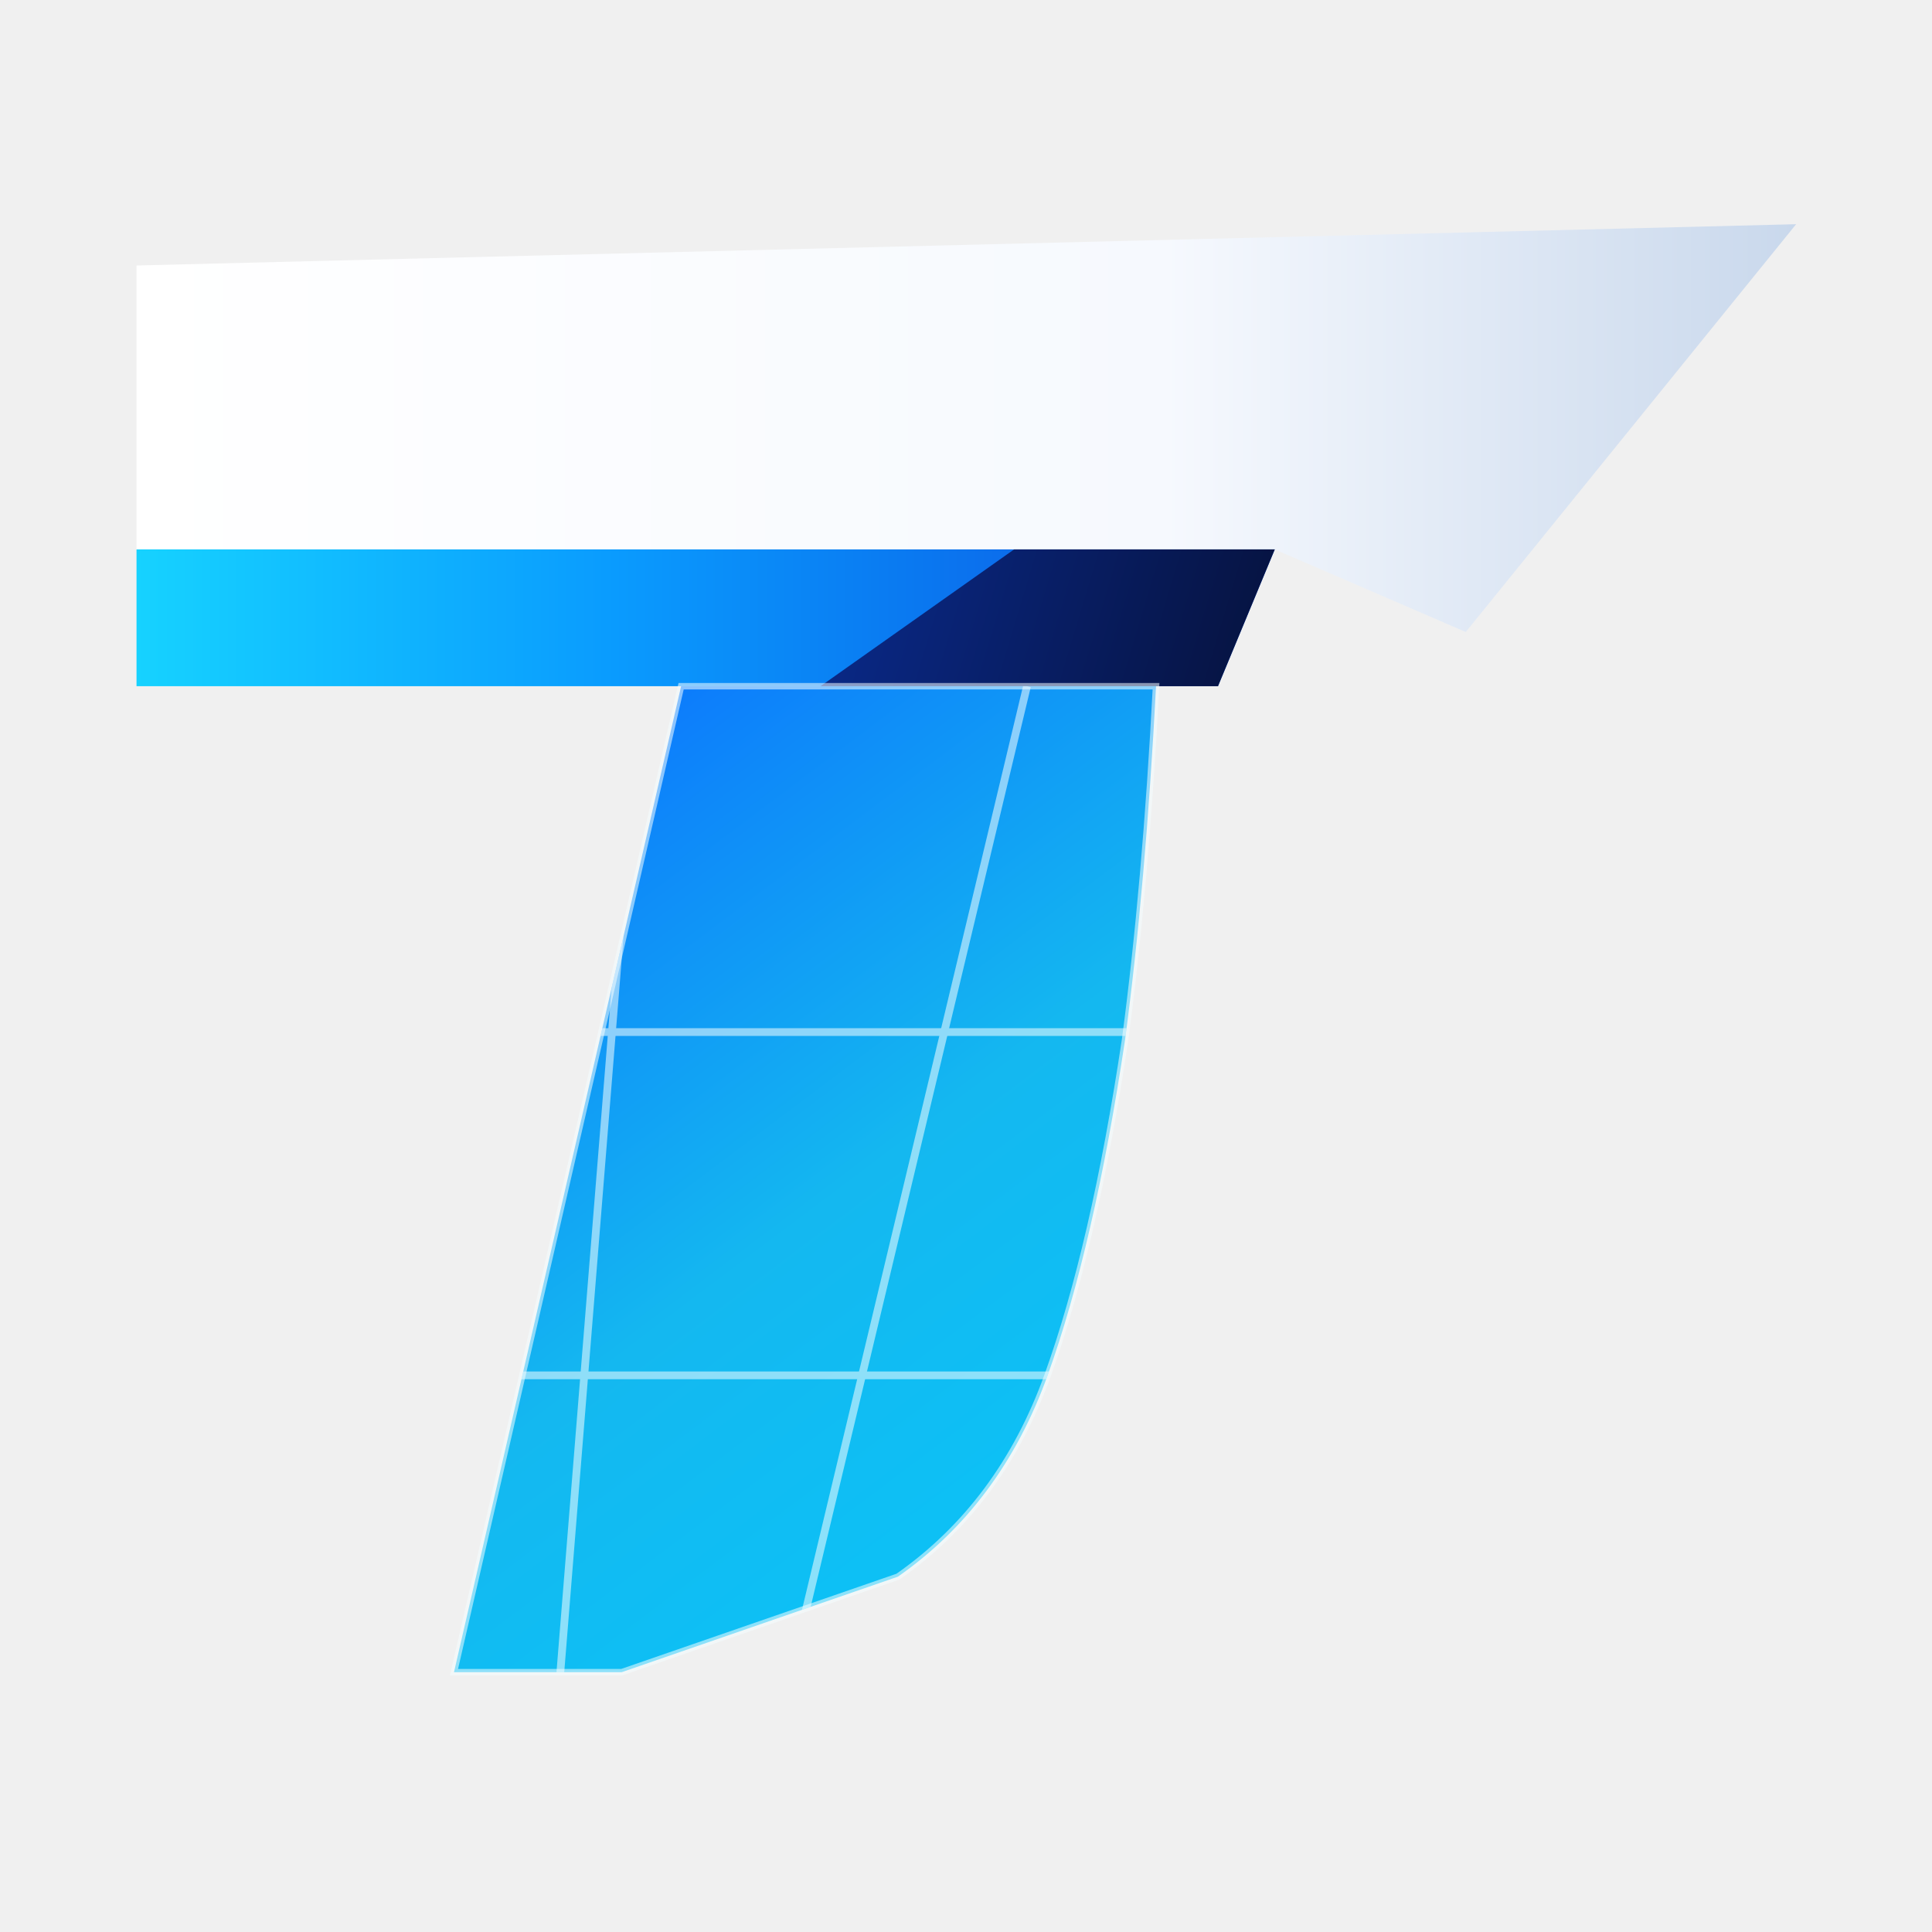
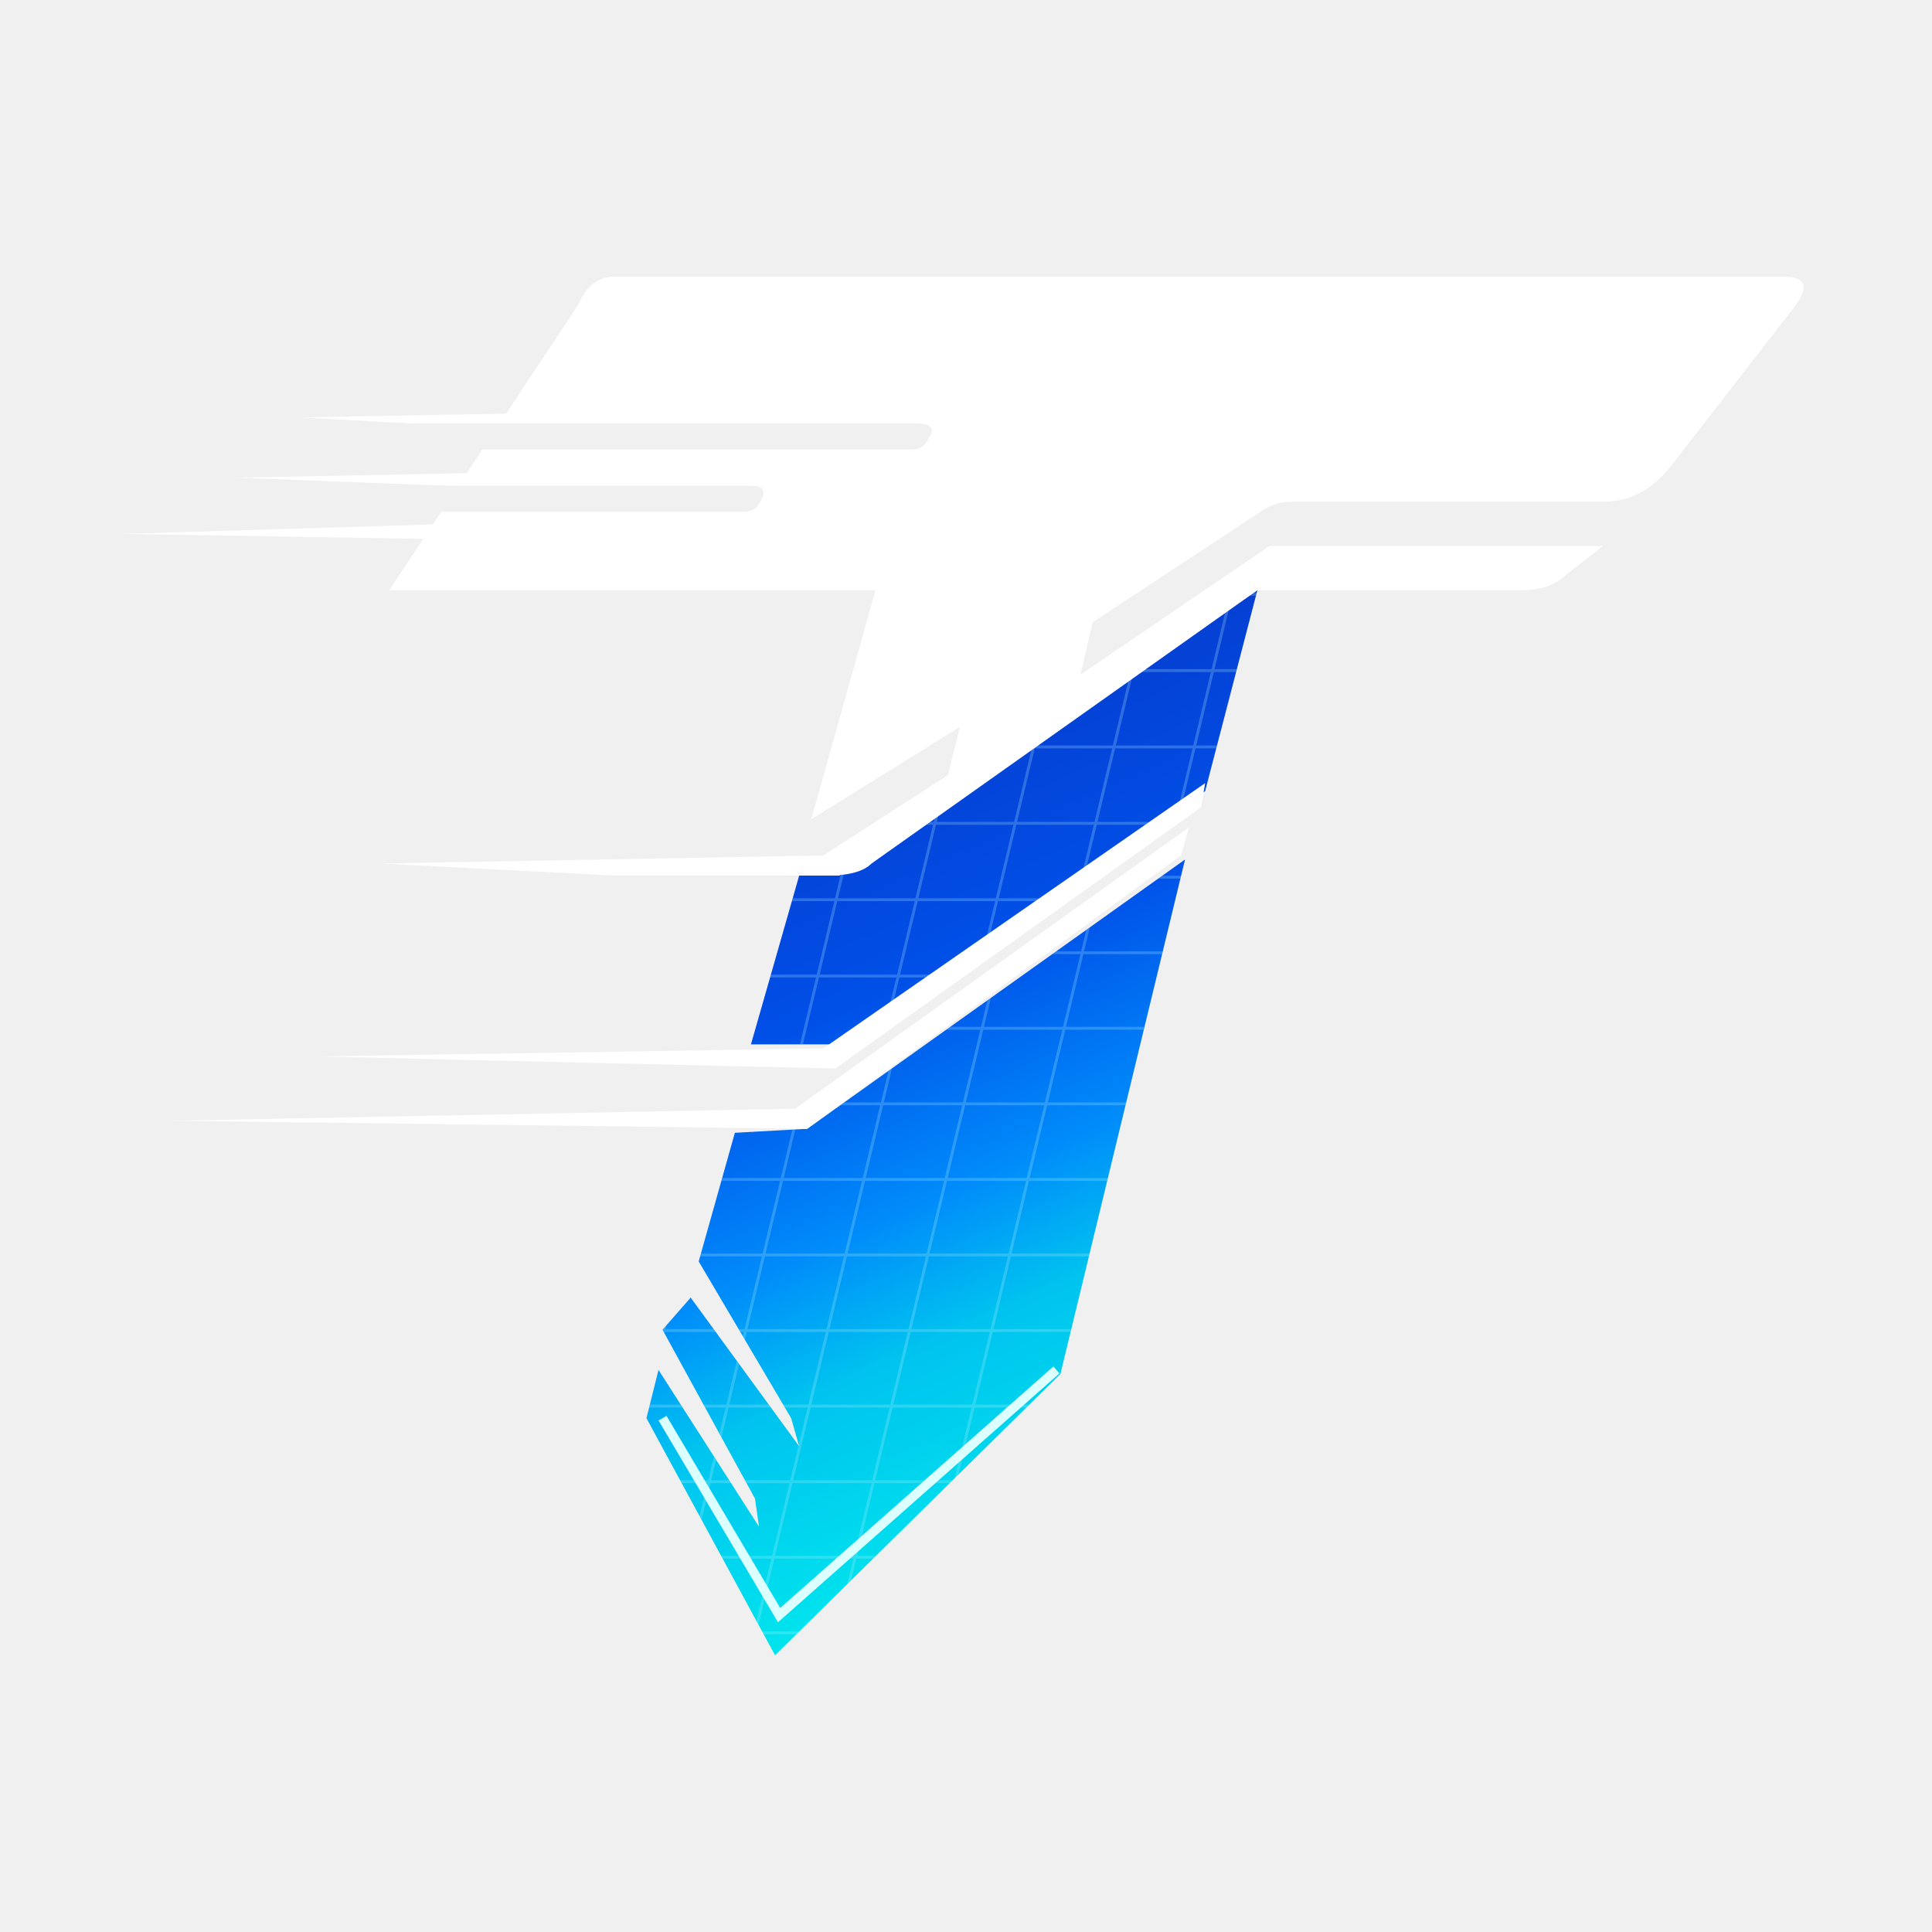
- <svg xmlns="http://www.w3.org/2000/svg" viewBox="0 0 512 512" role="img" aria-label="TIPHYS">
+ <svg xmlns="http://www.w3.org/2000/svg" viewBox="0 0 512 512" width="512" height="512" role="img" aria-labelledby="tip-title">
  <defs>
-     <linearGradient id="bar-white" x1="395" y1="0" x2="1038" y2="0" gradientUnits="userSpaceOnUse">
-       <stop offset="0" stop-color="#FFFFFF" />
-       <stop offset=".62" stop-color="#F6F9FE" />
-       <stop offset="1" stop-color="#C9D8EC" />
+     <linearGradient id="tip-blue-cyan" gradientUnits="userSpaceOnUse" x1="320" y1="300" x2="425" y2="535">
+       <stop stop-color="#0738c9" />
+       <stop offset=".30" stop-color="#0050e8" />
+       <stop offset=".50" stop-color="#008bfa" />
+       <stop offset=".63" stop-color="#00c4ef" />
+       <stop offset=".84" stop-color="#00e4ed" />
+       <stop offset="1" stop-color="#00e5ed" />
    </linearGradient>
-     <linearGradient id="bar-blue" x1="395" y1="0" x2="836" y2="0" gradientUnits="userSpaceOnUse">
-       <stop offset="0" stop-color="#16D2FF" />
-       <stop offset=".42" stop-color="#0A9BFE" />
-       <stop offset="1" stop-color="#0B4FE0" />
+     <linearGradient id="tip-streak-highlight" gradientUnits="userSpaceOnUse" x1="120" y1="0" x2="240" y2="0">
+       <stop stop-color="#dcefff" stop-opacity=".9" />
+       <stop offset=".35" stop-color="#bfddff" stop-opacity=".7" />
+       <stop offset="1" stop-color="#83baff" stop-opacity="0" />
    </linearGradient>
-     <linearGradient id="badge-bg" x1="0" y1="0" x2="512" y2="512" gradientUnits="userSpaceOnUse">
-       <stop offset="0" stop-color="#0A0F1C" />
-       <stop offset=".58" stop-color="#081A36" />
-       <stop offset="1" stop-color="#0B2A55" />
+     <linearGradient id="tip-streak-opacity" gradientUnits="userSpaceOnUse" x1="112" y1="0" x2="210" y2="0">
+       <stop stop-color="white" stop-opacity="0" />
+       <stop offset=".7" stop-color="white" stop-opacity=".9" />
+       <stop offset="1" stop-color="white" />
    </linearGradient>
-     <radialGradient id="badge-glow" cx="0" cy="0" r="1" gradientTransform="translate(316 250) rotate(90) scale(158 196)" gradientUnits="userSpaceOnUse">
-       <stop offset="0" stop-color="#0A6BFF" stop-opacity=".38" />
-       <stop offset="1" stop-color="#0A6BFF" stop-opacity="0" />
-     </radialGradient>
-     <linearGradient id="fold-navy" x1="660" y1="150" x2="836" y2="203" gradientUnits="userSpaceOnUse">
-       <stop offset="0" stop-color="#0A2A8C" />
-       <stop offset="1" stop-color="#06123D" />
-     </linearGradient>
-     <linearGradient id="leg-base" x1="515" y1="203" x2="814" y2="600" gradientUnits="userSpaceOnUse">
-       <stop offset="0" stop-color="#0A6BFF" />
-       <stop offset=".5" stop-color="#14B8F0" />
-       <stop offset="1" stop-color="#06C8FA" />
-     </linearGradient>
-     <linearGradient id="fade-white" x1="0" y1="0" x2="425" y2="0" gradientUnits="userSpaceOnUse">
-       <stop offset="0" stop-color="#FFFFFF" stop-opacity="0" />
-       <stop offset=".55" stop-color="#FFFFFF" stop-opacity=".55" />
-       <stop offset="1" stop-color="#FFFFFF" stop-opacity=".95" />
-     </linearGradient>
-     <linearGradient id="fade-ice" x1="0" y1="0" x2="415" y2="0" gradientUnits="userSpaceOnUse">
-       <stop offset="0" stop-color="#BFE2FF" stop-opacity="0" />
-       <stop offset="1" stop-color="#E8F6FF" stop-opacity=".95" />
-     </linearGradient>
-     <linearGradient id="fade-cyan" x1="100" y1="0" x2="400" y2="0" gradientUnits="userSpaceOnUse">
-       <stop offset="0" stop-color="#12C9FF" stop-opacity="0" />
-       <stop offset=".5" stop-color="#12C9FF" stop-opacity=".65" />
-       <stop offset="1" stop-color="#0A8BFF" stop-opacity="1" />
-     </linearGradient>
-     <linearGradient id="fade-blue" x1="85" y1="0" x2="435" y2="0" gradientUnits="userSpaceOnUse">
-       <stop offset="0" stop-color="#0A6BFF" stop-opacity="0" />
-       <stop offset=".45" stop-color="#0B8DFF" stop-opacity=".8" />
-       <stop offset="1" stop-color="#0A5FE8" stop-opacity="1" />
-     </linearGradient>
-     <linearGradient id="fade-deep" x1="350" y1="0" x2="490" y2="0" gradientUnits="userSpaceOnUse">
-       <stop offset="0" stop-color="#0A2C8C" stop-opacity="0" />
-       <stop offset="1" stop-color="#0A2C8C" stop-opacity="1" />
-     </linearGradient>
-     <clipPath id="leg-clip">
-       <path d="M 606 203 L 790 203 Q 786 280 778 340 Q 766 420 748 470 Q 730 520 690 548 L 583 585 L 518 585 Z" />
+     <mask id="tip-streak-fade" maskUnits="userSpaceOnUse" x="110" y="350" width="180" height="135">
+       <rect x="110" y="350" width="180" height="135" fill="url(#streak-opacity)" />
+     </mask>
+     <clipPath id="tip-upper-panel">
+       <path d="M394 293L381 343L288 406H268L280 364H290Z" />
    </clipPath>
+     <clipPath id="tip-lower-panel">
+       <path d="M376 360L345 488L274 558L242 499L245 487L270 526L269 519L246 477L253 469L280 506L278 499L255 460L264 428L282 427Z" />
+     </clipPath>
+     <mask id="tip-head-slots" maskUnits="userSpaceOnUse" x="110" y="213" width="423" height="347">
+       <rect x="110" y="213" width="423" height="347" fill="white" />
+       <path d="M110 251.5H309Q315 251.5 312 255.5Q311 258 308 258H110Z                M110 267H268Q273 267 270 271.5Q269 273.5 266 273.5H110Z" fill="black" />
+     </mask>
  </defs>
-   <g transform="translate(-234 43) scale(0.684)">
-     <path d="M 395 40 L 1038 24 L 910 182 L 836 150 L 395 150 Z" fill="url(#bar-white)" />
-     <path d="M 395 150 L 836 150 L 814 203 L 395 203 Z" fill="url(#bar-blue)" />
-     <path d="M 735 150 L 836 150 L 814 203 L 660 203 Z" fill="url(#fold-navy)" />
-     <g clip-path="url(#leg-clip)">
-       <path d="M 606 203 L 790 203 Q 786 280 778 340 Q 766 420 748 470 Q 730 520 690 548 L 583 585 L 518 585 Z" fill="url(#leg-base)" />
-       <g opacity=".55">
-         <path d="M 515 337 L 814 337" stroke="#F4FDFF" stroke-width="3" />
-         <path d="M 515 470 L 814 470" stroke="#F4FDFF" stroke-width="3" />
-         <path d="M 590 203 L 558 600" stroke="#F4FDFF" stroke-width="3" />
-         <path d="M 740 203 L 645 600" stroke="#F4FDFF" stroke-width="3" />
-       </g>
+   <g transform="translate(-86.45 -155.68) scale(1.06515)">
+     <g id="speed-lines" mask="url(#tip-streak-fade)">
+       <path d="M148 376L282 374V379Z" fill="url(#tip-blue-cyan)" />
+       <path d="M148 376L282 374V379Z" fill="url(#tip-streak-highlight)" />
+       <path d="M145 392L277 390L276 395Z" fill="url(#tip-blue-cyan)" />
+       <path d="M145 392L277 390L276 395Z" fill="url(#tip-streak-highlight)" />
+       <path d="M141 441L265 438L264 444Z" fill="url(#tip-blue-cyan)" />
+       <path d="M141 441L265 438L264 444Z" fill="url(#tip-streak-highlight)" />
+       <path d="M122 457L258 455L257 460Z" fill="url(#tip-blue-cyan)" />
+       <path d="M122 457L258 455L257 460Z" fill="url(#tip-streak-highlight)" />
+       <path d="M138 474L251 472L250 477Z" fill="url(#tip-blue-cyan)" />
+       <path d="M138 474L251 472L250 477Z" fill="url(#tip-streak-highlight)" />
    </g>
-     <path d="M 606 203 L 790 203 Q 786 280 778 340 Q 766 420 748 470 Q 730 520 690 548 L 583 585 L 518 585 Z" fill="none" stroke="#F4FDFF" stroke-opacity=".55" stroke-width="2.5" />
+     <g id="blue-body" fill="url(#tip-blue-cyan)">
+       <path d="M394 293L381 343L288 406H268L280 364H290Z" />
+       <path d="M376 360L345 488L274 558L242 499L245 487L270 526L269 519L246 477L253 469L280 506L278 499L255 460L264 428L282 427Z" />
+     </g>
+     <g id="grid" fill="none" stroke="#b7f2ff" stroke-width=".72" stroke-opacity=".24">
+       <path clip-path="url(#tip-upper-panel)" d="M220 237.00H410M220 256.00H410M220 275.00H410M220 294.00H410M220 313.00H410M220 332.00H410M220 351.00H410M220 370.00H410M220 389.00H410M220 408.00H410M220 427.00H410M220 446.00H410M220 465.00H410M220 484.00H410M220 503.00H410M220 522.00H410M220 541.00H410M220 560.00H410M220 579.00H410M220 598.00H410M149.60 285L82.40 565M169.60 285L102.40 565M189.60 285L122.40 565M209.60 285L142.40 565M229.60 285L162.40 565M249.60 285L182.40 565M269.60 285L202.40 565M289.60 285L222.40 565M309.60 285L242.40 565M329.60 285L262.40 565M349.60 285L282.40 565M369.60 285L302.40 565M389.60 285L322.40 565M409.60 285L342.40 565M429.60 285L362.40 565" />
+       <path clip-path="url(#tip-lower-panel)" d="M220 308.00H410M220 326.80H410M220 345.60H410M220 364.40H410M220 383.20H410M220 402.00H410M220 420.80H410M220 439.60H410M220 458.40H410M220 477.20H410M220 496.00H410M220 514.80H410M220 533.60H410M220 552.40H410M220 571.20H410M220 590.00H410M220 608.80H410M220 627.60H410M220 646.40H410M220 665.20H410M170.00 285L102.80 565M190.40 285L123.20 565M210.80 285L143.60 565M231.20 285L164.00 565M251.60 285L184.40 565M272.00 285L204.80 565M292.40 285L225.20 565M312.80 285L245.60 565M333.20 285L266.00 565M353.60 285L286.40 565M374.00 285L306.80 565M394.40 285L327.20 565M414.80 285L347.60 565M435.20 285L368.00 565M455.60 285L388.40 565" />
+     </g>
+     <g id="white-ribbons" fill="#fff">
+       <path d="M160 409L286 407L381 341L380 347L289 412Z" />
+       <path d="M124 425L279 422L377 352L375 359L282 427Z" />
+     </g>
+     <path id="inner-edge" d="M246 499L275 548L344 487" clip-path="url(#tip-lower-panel)" fill="none" stroke="#dcffff" stroke-width="2.3" stroke-linecap="butt" stroke-linejoin="miter" stroke-miterlimit="10" />
+     <g id="white-crown" fill="#fff" mask="url(#tip-head-slots)">
+       <path d="M234 215H525Q533 215 528 222L497 262Q490 271 480 271H402Q398 271 394 274L353 301L350 314L397 282H480L471 289Q467 293 460 293H394L298 361Q295 364 287 364H234L176 361L286 359L317 339L320 327L283 350L299 293H178L225 222Q228 215 234 215Z" />
+       <path d="M156 250L211 249L210 253Z                  M140 265L202 263.8L200 267.3Z                  M112 279L193 276.5L191 280.3Z" />
+     </g>
  </g>
</svg>
